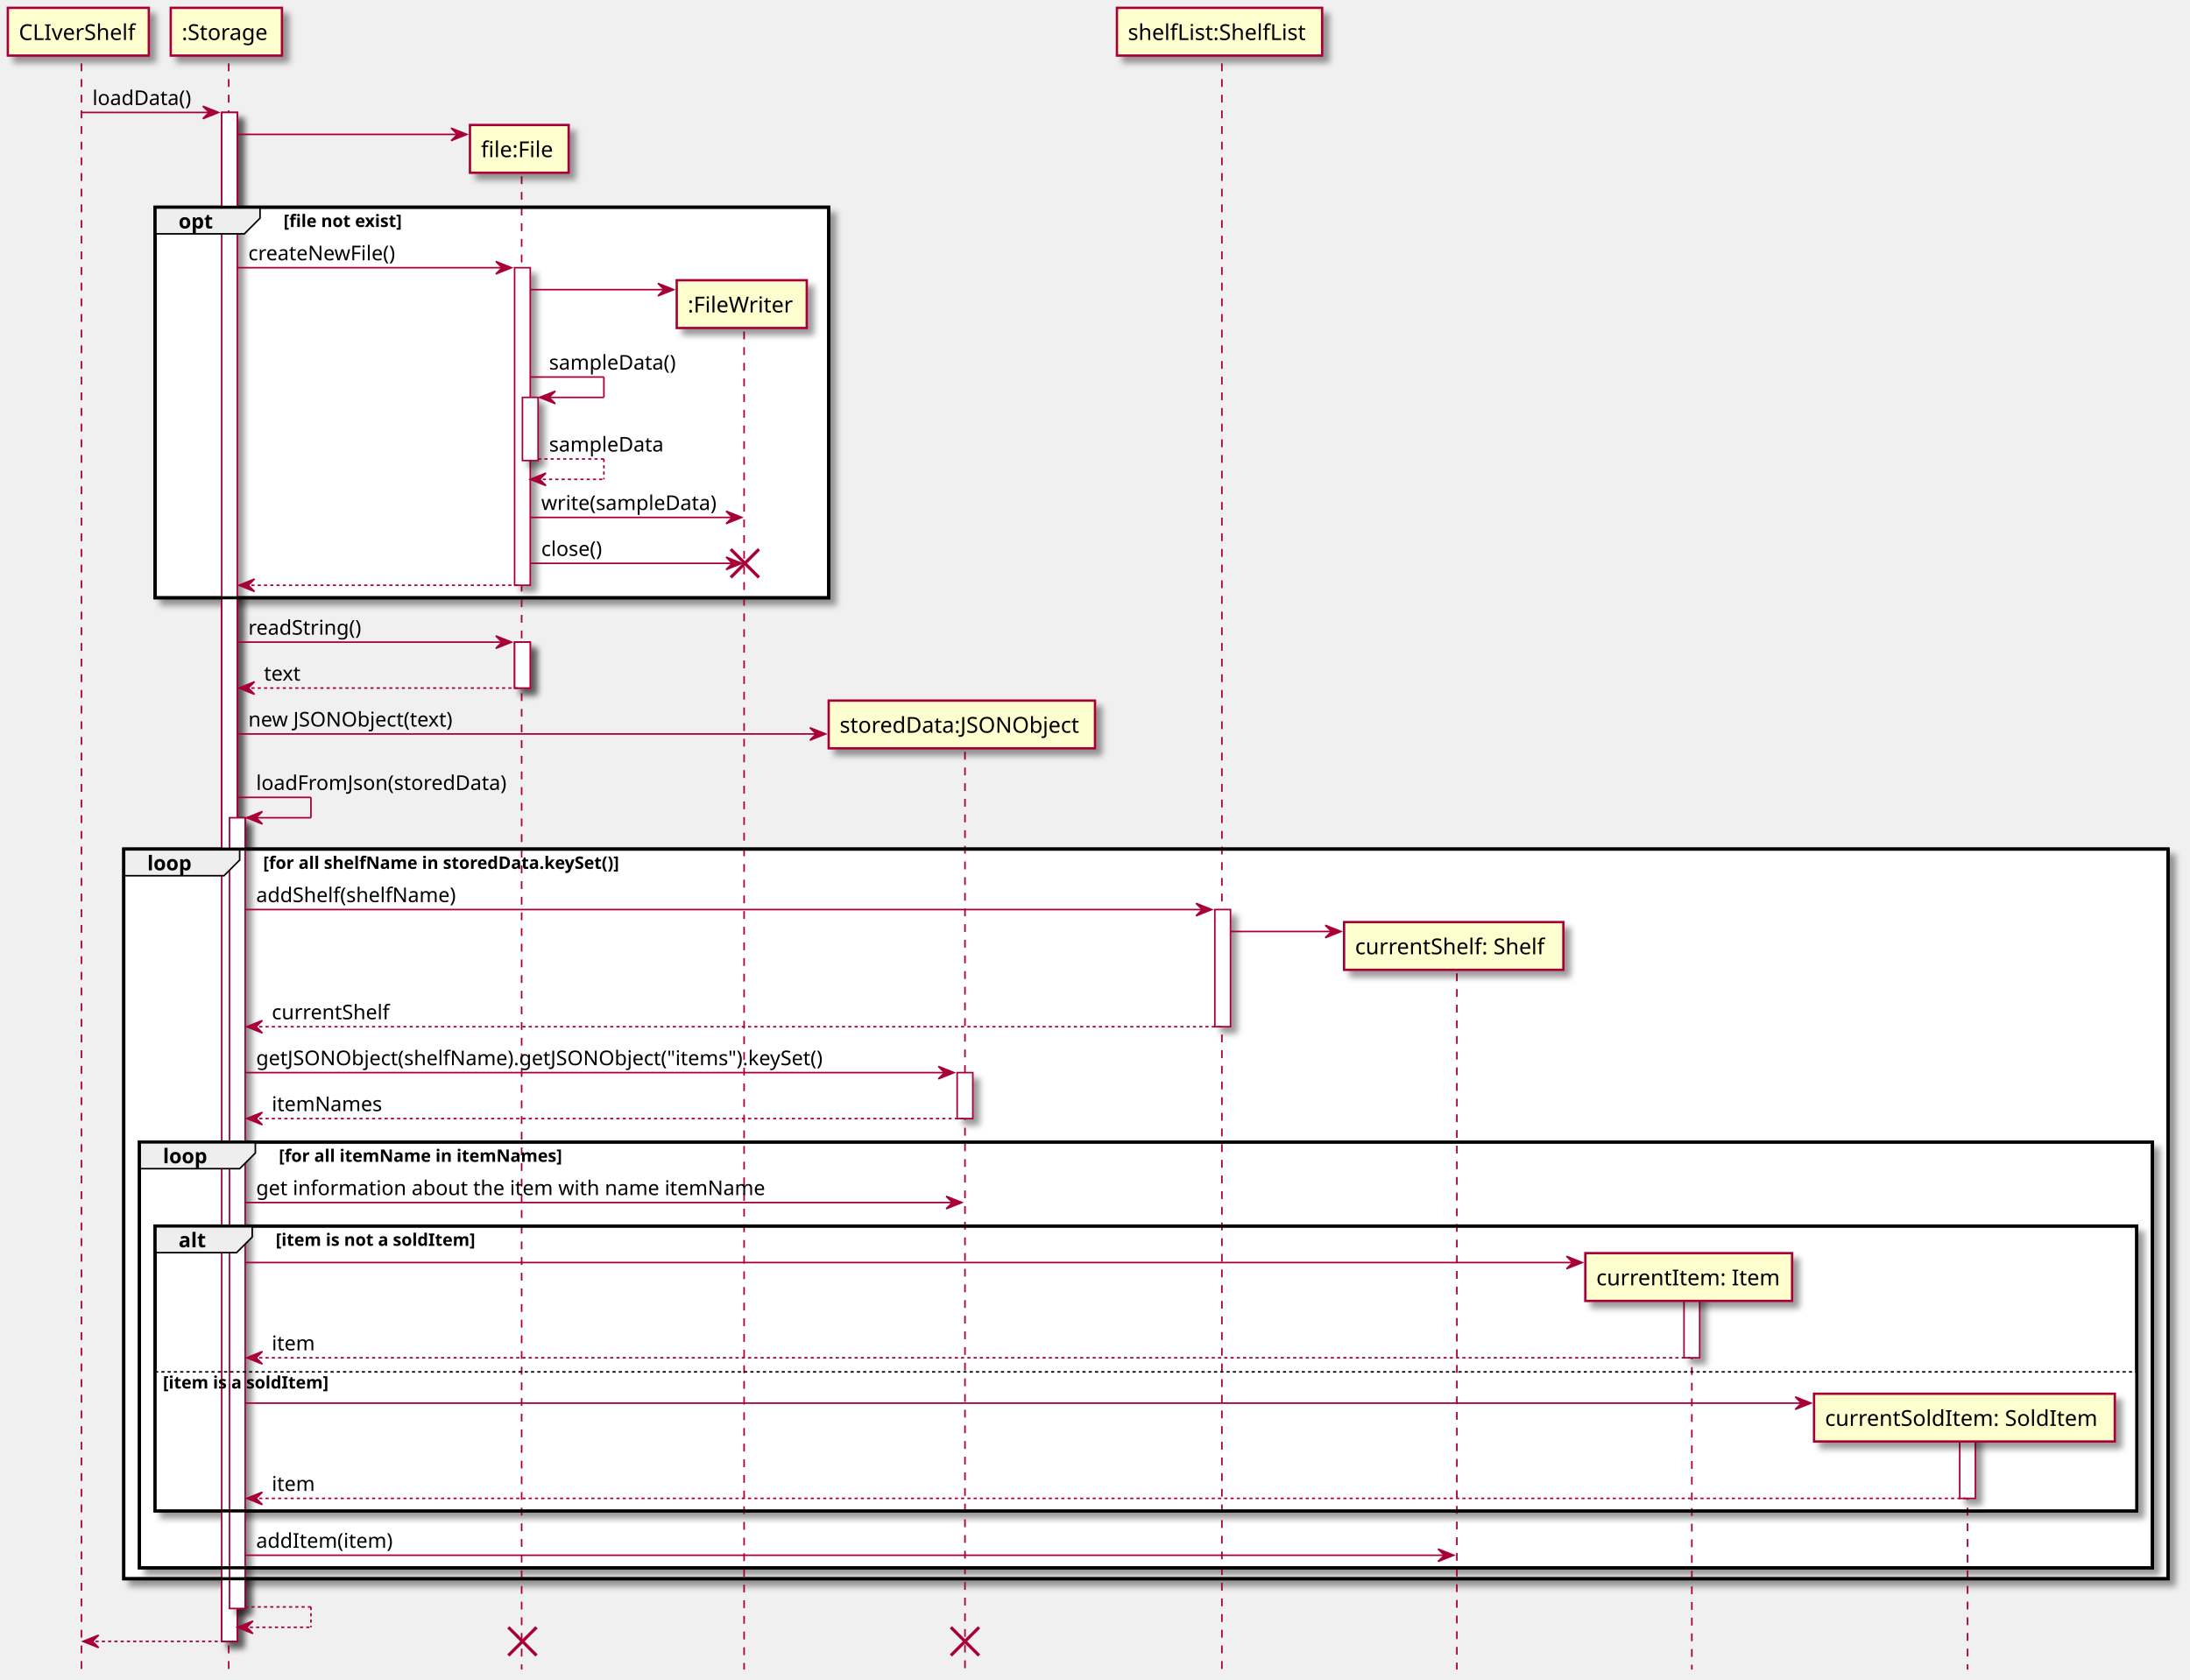
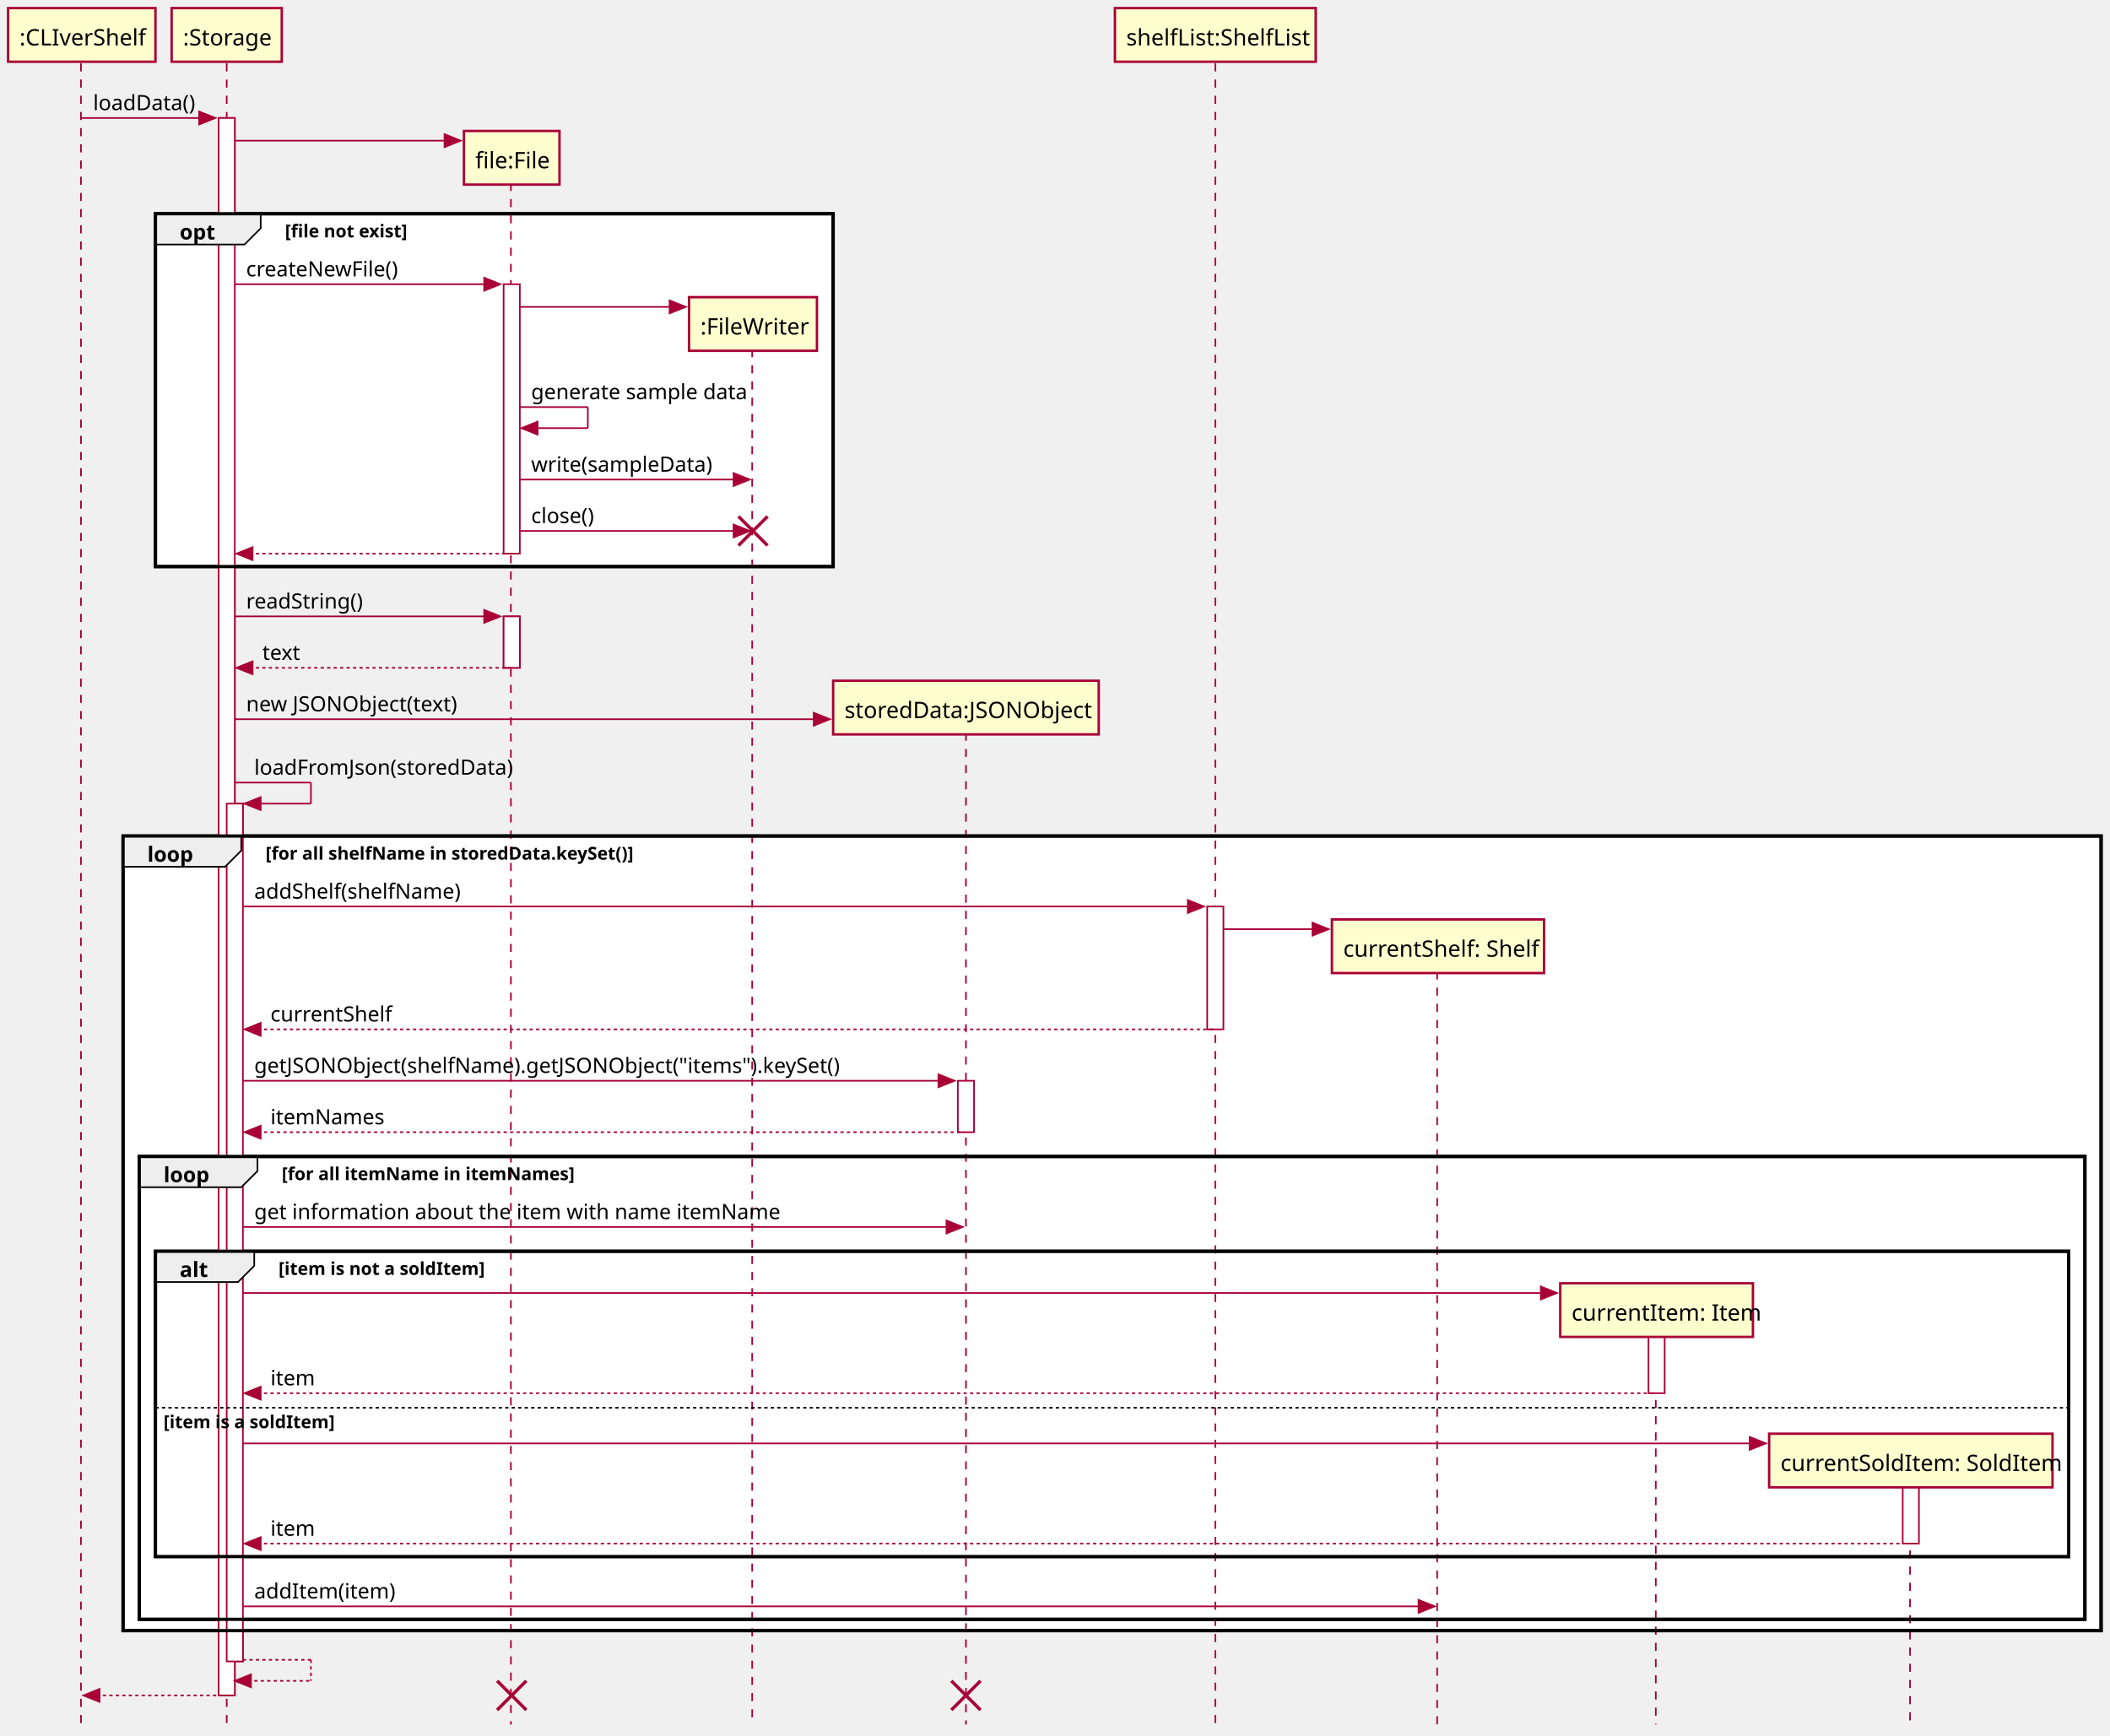
- <svg xmlns="http://www.w3.org/2000/svg" contentScriptType="application/ecmascript" contentStyleType="text/css" height="1072px" preserveAspectRatio="none" style="width:1398px;height:1072px;background:#FFFFFF;" version="1.1" viewBox="0 0 1398 1072" width="1398px" zoomAndPan="magnify">
-   <defs>
-     <filter height="300%" id="f1jr8w1jnv9cgw" width="300%" x="-1" y="-1">
-       <feGaussianBlur result="blurOut" stdDeviation="2.0" />
-       <feColorMatrix in="blurOut" result="blurOut2" type="matrix" values="0 0 0 0 0 0 0 0 0 0 0 0 0 0 0 0 0 0 .4 0" />
-       <feOffset dx="4.0" dy="4.0" in="blurOut2" result="blurOut3" />
-       <feBlend in="SourceGraphic" in2="blurOut3" mode="normal" />
-     </filter>
-   </defs>
+ <svg xmlns="http://www.w3.org/2000/svg" contentScriptType="application/ecmascript" contentStyleType="text/css" height="1072px" preserveAspectRatio="none" style="width:1303px;height:1072px;background:#FFFFFF;" version="1.1" viewBox="0 0 1303 1072" width="1303px" zoomAndPan="magnify">
+   <defs />
  <g>
-     <rect fill="#FFFFFF" filter="url(#f1jr8w1jnv9cgw)" height="976.096" style="stroke:#A80036;stroke-width:1.0;" width="10" x="141.5" y="71.799" />
-     <rect fill="#FFFFFF" filter="url(#f1jr8w1jnv9cgw)" height="504.836" style="stroke:#A80036;stroke-width:1.0;" width="10" x="146.5" y="522.059" />
-     <rect fill="#FFFFFF" filter="url(#f1jr8w1jnv9cgw)" height="202.731" style="stroke:#A80036;stroke-width:1.0;" width="10" x="328.5" y="170.908" />
-     <rect fill="#FFFFFF" filter="url(#f1jr8w1jnv9cgw)" height="40.31" style="stroke:#A80036;stroke-width:1.0;" width="10" x="333.5" y="253.707" />
-     <rect fill="#FFFFFF" filter="url(#f1jr8w1jnv9cgw)" height="29.311" style="stroke:#A80036;stroke-width:1.0;" width="10" x="328.5" y="409.949" />
-     <rect fill="#FFFFFF" filter="url(#f1jr8w1jnv9cgw)" height="29.311" style="stroke:#A80036;stroke-width:1.0;" width="10" x="611" y="684.789" />
-     <rect fill="#FFFFFF" filter="url(#f1jr8w1jnv9cgw)" height="74.799" style="stroke:#A80036;stroke-width:1.0;" width="10" x="775.5" y="580.68" />
-     <rect fill="#FFFFFF" filter="url(#f1jr8w1jnv9cgw)" height="50.799" style="stroke:#A80036;stroke-width:1.0;" width="10" x="1075" y="816.031" />
-     <rect fill="#FFFFFF" filter="url(#f1jr8w1jnv9cgw)" height="50.799" style="stroke:#A80036;stroke-width:1.0;" width="10" x="1251" y="905.785" />
-     <rect fill="#FFFFFF" filter="url(#f1jr8w1jnv9cgw)" height="249.352" style="stroke:#000000;stroke-width:2.0;" width="430" x="99" y="132.287" />
-     <rect fill="#FFFFFF" filter="url(#f1jr8w1jnv9cgw)" height="465.836" style="stroke:#000000;stroke-width:2.0;" width="1305" x="79" y="542.059" />
-     <rect fill="#FFFFFF" filter="url(#f1jr8w1jnv9cgw)" height="271.795" style="stroke:#000000;stroke-width:2.0;" width="1285" x="89" y="729.1" />
-     <rect fill="#FFFFFF" filter="url(#f1jr8w1jnv9cgw)" height="181.863" style="stroke:#000000;stroke-width:2.0;" width="1265" x="99" y="782.721" />
-     <rect fill="#FFFFFF" height="89.754" style="stroke:none;stroke-width:1.0;" width="1265" x="99" y="874.83" />
-     <line style="stroke:#A80036;stroke-width:1.0;stroke-dasharray:5.0,5.0;" x1="52" x2="52" y1="40.488" y2="1065.895" />
-     <line style="stroke:#A80036;stroke-width:1.0;stroke-dasharray:5.0,5.0;" x1="146" x2="146" y1="40.488" y2="1065.895" />
-     <line style="stroke:#A80036;stroke-width:1.0;stroke-dasharray:5.0,5.0;" x1="333" x2="333" y1="112.543" y2="1065.895" />
-     <line style="stroke:#A80036;stroke-width:1.0;stroke-dasharray:5.0,5.0;" x1="475" x2="475" y1="211.652" y2="1065.895" />
-     <line style="stroke:#A80036;stroke-width:1.0;stroke-dasharray:5.0,5.0;" x1="616" x2="616" y1="480.004" y2="1065.895" />
-     <line style="stroke:#A80036;stroke-width:1.0;stroke-dasharray:5.0,5.0;" x1="780" x2="780" y1="40.488" y2="1065.895" />
-     <line style="stroke:#A80036;stroke-width:1.0;stroke-dasharray:5.0,5.0;" x1="930" x2="930" y1="621.424" y2="1065.895" />
-     <line style="stroke:#A80036;stroke-width:1.0;stroke-dasharray:5.0,5.0;" x1="1080" x2="1080" y1="832.775" y2="1065.895" />
-     <line style="stroke:#A80036;stroke-width:1.0;stroke-dasharray:5.0,5.0;" x1="1256" x2="1256" y1="922.529" y2="1065.895" />
-     <rect fill="#FEFECE" filter="url(#f1jr8w1jnv9cgw)" height="30.488" style="stroke:#A80036;stroke-width:1.5;" width="90" x="5" y="5" />
-     <text fill="#000000" font-family="sans-serif" font-size="14" lengthAdjust="spacing" textLength="76" x="12" y="25.535">CLIverShelf</text>
-     <rect fill="#FEFECE" filter="url(#f1jr8w1jnv9cgw)" height="30.488" style="stroke:#A80036;stroke-width:1.5;" width="71" x="109" y="5" />
-     <text fill="#000000" font-family="sans-serif" font-size="14" lengthAdjust="spacing" textLength="57" x="116" y="25.535">:Storage</text>
-     <rect fill="#FEFECE" filter="url(#f1jr8w1jnv9cgw)" height="30.488" style="stroke:#A80036;stroke-width:1.5;" width="131" x="713" y="5" />
-     <text fill="#000000" font-family="sans-serif" font-size="14" lengthAdjust="spacing" textLength="117" x="720" y="25.535">shelfList:ShelfList</text>
-     <rect fill="#FFFFFF" filter="url(#f1jr8w1jnv9cgw)" height="976.096" style="stroke:#A80036;stroke-width:1.0;" width="10" x="141.5" y="71.799" />
-     <rect fill="#FFFFFF" filter="url(#f1jr8w1jnv9cgw)" height="504.836" style="stroke:#A80036;stroke-width:1.0;" width="10" x="146.5" y="522.059" />
-     <rect fill="#FFFFFF" filter="url(#f1jr8w1jnv9cgw)" height="202.731" style="stroke:#A80036;stroke-width:1.0;" width="10" x="328.5" y="170.908" />
-     <rect fill="#FFFFFF" filter="url(#f1jr8w1jnv9cgw)" height="40.31" style="stroke:#A80036;stroke-width:1.0;" width="10" x="333.5" y="253.707" />
-     <rect fill="#FFFFFF" filter="url(#f1jr8w1jnv9cgw)" height="29.311" style="stroke:#A80036;stroke-width:1.0;" width="10" x="328.5" y="409.949" />
-     <rect fill="#FFFFFF" filter="url(#f1jr8w1jnv9cgw)" height="29.311" style="stroke:#A80036;stroke-width:1.0;" width="10" x="611" y="684.789" />
-     <rect fill="#FFFFFF" filter="url(#f1jr8w1jnv9cgw)" height="74.799" style="stroke:#A80036;stroke-width:1.0;" width="10" x="775.5" y="580.68" />
-     <rect fill="#FFFFFF" filter="url(#f1jr8w1jnv9cgw)" height="50.799" style="stroke:#A80036;stroke-width:1.0;" width="10" x="1075" y="816.031" />
-     <rect fill="#FFFFFF" filter="url(#f1jr8w1jnv9cgw)" height="50.799" style="stroke:#A80036;stroke-width:1.0;" width="10" x="1251" y="905.785" />
-     <polygon fill="#A80036" points="129.5,67.799,139.5,71.799,129.5,75.799,133.5,71.799" style="stroke:#A80036;stroke-width:1.0;" />
-     <line style="stroke:#A80036;stroke-width:1.0;" x1="52" x2="135.5" y1="71.799" y2="71.799" />
-     <text fill="#000000" font-family="sans-serif" font-size="13" lengthAdjust="spacing" textLength="64" x="59" y="67.057">loadData()</text>
-     <polygon fill="#A80036" points="288,81.799,298,85.799,288,89.799,292,85.799" style="stroke:#A80036;stroke-width:1.0;" />
-     <line style="stroke:#A80036;stroke-width:1.0;" x1="151.5" x2="294" y1="85.799" y2="85.799" />
-     <rect fill="#FEFECE" filter="url(#f1jr8w1jnv9cgw)" height="30.488" style="stroke:#A80036;stroke-width:1.5;" width="63" x="300" y="79.799" />
-     <text fill="#000000" font-family="sans-serif" font-size="14" lengthAdjust="spacing" textLength="49" x="307" y="100.334">file:File</text>
-     <path d="M99,132.287 L166,132.287 L166,139.287 L156,149.287 L99,149.287 L99,132.287 " fill="#EEEEEE" style="stroke:#000000;stroke-width:1.0;" />
-     <rect fill="none" height="249.352" style="stroke:#000000;stroke-width:2.0;" width="430" x="99" y="132.287" />
-     <text fill="#000000" font-family="sans-serif" font-size="13" font-weight="bold" lengthAdjust="spacing" textLength="22" x="114" y="145.856">opt</text>
-     <text fill="#000000" font-family="sans-serif" font-size="11" font-weight="bold" lengthAdjust="spacing" textLength="79" x="181" y="144.922">[file not exist]</text>
-     <polygon fill="#A80036" points="316.5,166.908,326.5,170.908,316.5,174.908,320.5,170.908" style="stroke:#A80036;stroke-width:1.0;" />
-     <line style="stroke:#A80036;stroke-width:1.0;" x1="151.5" x2="322.5" y1="170.908" y2="170.908" />
-     <text fill="#000000" font-family="sans-serif" font-size="13" lengthAdjust="spacing" textLength="95" x="158.5" y="166.166">createNewFile()</text>
-     <polygon fill="#A80036" points="420,180.908,430,184.908,420,188.908,424,184.908" style="stroke:#A80036;stroke-width:1.0;" />
-     <line style="stroke:#A80036;stroke-width:1.0;" x1="338.5" x2="426" y1="184.908" y2="184.908" />
-     <rect fill="#FEFECE" filter="url(#f1jr8w1jnv9cgw)" height="30.488" style="stroke:#A80036;stroke-width:1.5;" width="83" x="432" y="178.908" />
-     <text fill="#000000" font-family="sans-serif" font-size="14" lengthAdjust="spacing" textLength="69" x="439" y="199.443">:FileWriter</text>
-     <line style="stroke:#A80036;stroke-width:1.0;" x1="338.5" x2="385.5" y1="240.707" y2="240.707" />
-     <line style="stroke:#A80036;stroke-width:1.0;" x1="385.5" x2="385.5" y1="240.707" y2="253.707" />
-     <line style="stroke:#A80036;stroke-width:1.0;" x1="344.5" x2="385.5" y1="253.707" y2="253.707" />
-     <polygon fill="#A80036" points="354.5,249.707,344.5,253.707,354.5,257.707,350.5,253.707" style="stroke:#A80036;stroke-width:1.0;" />
-     <text fill="#000000" font-family="sans-serif" font-size="13" lengthAdjust="spacing" textLength="82" x="350.5" y="235.965">sampleData()</text>
-     <line style="stroke:#A80036;stroke-width:1.0;stroke-dasharray:2.0,2.0;" x1="343.5" x2="385.5" y1="293.018" y2="293.018" />
-     <line style="stroke:#A80036;stroke-width:1.0;stroke-dasharray:2.0,2.0;" x1="385.5" x2="385.5" y1="293.018" y2="306.018" />
-     <line style="stroke:#A80036;stroke-width:1.0;stroke-dasharray:2.0,2.0;" x1="338.5" x2="385.5" y1="306.018" y2="306.018" />
-     <polygon fill="#A80036" points="348.5,302.018,338.5,306.018,348.5,310.018,344.5,306.018" style="stroke:#A80036;stroke-width:1.0;" />
-     <text fill="#000000" font-family="sans-serif" font-size="13" lengthAdjust="spacing" textLength="74" x="350.5" y="288.275">sampleData</text>
-     <polygon fill="#A80036" points="463.5,326.328,473.5,330.328,463.5,334.328,467.5,330.328" style="stroke:#A80036;stroke-width:1.0;" />
-     <line style="stroke:#A80036;stroke-width:1.0;" x1="338.5" x2="469.5" y1="330.328" y2="330.328" />
-     <text fill="#000000" font-family="sans-serif" font-size="13" lengthAdjust="spacing" textLength="113" x="345.5" y="325.586">write(sampleData)</text>
-     <polygon fill="#A80036" points="463.5,355.639,473.5,359.639,463.5,363.639,467.5,359.639" style="stroke:#A80036;stroke-width:1.0;" />
-     <line style="stroke:#A80036;stroke-width:1.0;" x1="338.5" x2="469.5" y1="359.639" y2="359.639" />
-     <text fill="#000000" font-family="sans-serif" font-size="13" lengthAdjust="spacing" textLength="41" x="345.5" y="354.897">close()</text>
-     <line style="stroke:#A80036;stroke-width:2.0;" x1="466.5" x2="484.5" y1="350.639" y2="368.639" />
-     <line style="stroke:#A80036;stroke-width:2.0;" x1="466.5" x2="484.5" y1="368.639" y2="350.639" />
-     <polygon fill="#A80036" points="162.5,369.639,152.5,373.639,162.5,377.639,158.5,373.639" style="stroke:#A80036;stroke-width:1.0;" />
-     <line style="stroke:#A80036;stroke-width:1.0;stroke-dasharray:2.0,2.0;" x1="156.5" x2="332.5" y1="373.639" y2="373.639" />
-     <polygon fill="#A80036" points="316.5,405.949,326.5,409.949,316.5,413.949,320.5,409.949" style="stroke:#A80036;stroke-width:1.0;" />
-     <line style="stroke:#A80036;stroke-width:1.0;" x1="151.5" x2="322.5" y1="409.949" y2="409.949" />
-     <text fill="#000000" font-family="sans-serif" font-size="13" lengthAdjust="spacing" textLength="72" x="158.5" y="405.207">readString()</text>
-     <polygon fill="#A80036" points="162.5,435.26,152.5,439.26,162.5,443.26,158.5,439.26" style="stroke:#A80036;stroke-width:1.0;" />
-     <line style="stroke:#A80036;stroke-width:1.0;stroke-dasharray:2.0,2.0;" x1="156.5" x2="332.5" y1="439.26" y2="439.26" />
-     <text fill="#000000" font-family="sans-serif" font-size="13" lengthAdjust="spacing" textLength="25" x="168.5" y="434.518">text</text>
-     <polygon fill="#A80036" points="517,464.57,527,468.57,517,472.57,521,468.57" style="stroke:#A80036;stroke-width:1.0;" />
-     <line style="stroke:#A80036;stroke-width:1.0;" x1="151.5" x2="523" y1="468.57" y2="468.57" />
-     <text fill="#000000" font-family="sans-serif" font-size="13" lengthAdjust="spacing" textLength="134" x="158.5" y="463.828">new JSONObject(text)</text>
-     <rect fill="#FEFECE" filter="url(#f1jr8w1jnv9cgw)" height="30.488" style="stroke:#A80036;stroke-width:1.5;" width="170" x="529" y="447.26" />
-     <text fill="#000000" font-family="sans-serif" font-size="14" lengthAdjust="spacing" textLength="156" x="536" y="467.795">storedData:JSONObject</text>
-     <line style="stroke:#A80036;stroke-width:1.0;" x1="151.5" x2="198.5" y1="509.059" y2="509.059" />
-     <line style="stroke:#A80036;stroke-width:1.0;" x1="198.5" x2="198.5" y1="509.059" y2="522.059" />
-     <line style="stroke:#A80036;stroke-width:1.0;" x1="157.5" x2="198.5" y1="522.059" y2="522.059" />
-     <polygon fill="#A80036" points="167.5,518.059,157.5,522.059,167.5,526.059,163.5,522.059" style="stroke:#A80036;stroke-width:1.0;" />
-     <text fill="#000000" font-family="sans-serif" font-size="13" lengthAdjust="spacing" textLength="163" x="163.5" y="504.316">loadFromJson(storedData)</text>
-     <path d="M79,542.059 L153,542.059 L153,549.059 L143,559.059 L79,559.059 L79,542.059 " fill="#EEEEEE" style="stroke:#000000;stroke-width:1.0;" />
-     <rect fill="none" height="465.836" style="stroke:#000000;stroke-width:2.0;" width="1305" x="79" y="542.059" />
-     <text fill="#000000" font-family="sans-serif" font-size="13" font-weight="bold" lengthAdjust="spacing" textLength="29" x="94" y="555.627">loop</text>
-     <text fill="#000000" font-family="sans-serif" font-size="11" font-weight="bold" lengthAdjust="spacing" textLength="231" x="168" y="554.693">[for all shelfName in storedData.keySet()]</text>
-     <polygon fill="#A80036" points="763.5,576.68,773.5,580.68,763.5,584.68,767.5,580.68" style="stroke:#A80036;stroke-width:1.0;" />
-     <line style="stroke:#A80036;stroke-width:1.0;" x1="156.5" x2="769.5" y1="580.68" y2="580.68" />
-     <text fill="#000000" font-family="sans-serif" font-size="13" lengthAdjust="spacing" textLength="129" x="163.5" y="575.938">addShelf(shelfName)</text>
-     <polygon fill="#A80036" points="846,590.68,856,594.68,846,598.68,850,594.68" style="stroke:#A80036;stroke-width:1.0;" />
-     <line style="stroke:#A80036;stroke-width:1.0;" x1="785.5" x2="852" y1="594.68" y2="594.68" />
-     <rect fill="#FEFECE" filter="url(#f1jr8w1jnv9cgw)" height="30.488" style="stroke:#A80036;stroke-width:1.5;" width="140" x="858" y="588.68" />
-     <text fill="#000000" font-family="sans-serif" font-size="14" lengthAdjust="spacing" textLength="126" x="865" y="609.215">currentShelf: Shelf</text>
-     <polygon fill="#A80036" points="167.5,651.479,157.5,655.479,167.5,659.479,163.5,655.479" style="stroke:#A80036;stroke-width:1.0;" />
-     <line style="stroke:#A80036;stroke-width:1.0;stroke-dasharray:2.0,2.0;" x1="161.5" x2="779.5" y1="655.479" y2="655.479" />
-     <text fill="#000000" font-family="sans-serif" font-size="13" lengthAdjust="spacing" textLength="76" x="173.5" y="650.736">currentShelf</text>
-     <polygon fill="#A80036" points="599,680.789,609,684.789,599,688.789,603,684.789" style="stroke:#A80036;stroke-width:1.0;" />
-     <line style="stroke:#A80036;stroke-width:1.0;" x1="156.5" x2="605" y1="684.789" y2="684.789" />
-     <text fill="#000000" font-family="sans-serif" font-size="13" lengthAdjust="spacing" textLength="369" x="163.5" y="680.047">getJSONObject(shelfName).getJSONObject("items").keySet()</text>
-     <polygon fill="#A80036" points="167.5,710.1,157.5,714.1,167.5,718.1,163.5,714.1" style="stroke:#A80036;stroke-width:1.0;" />
-     <line style="stroke:#A80036;stroke-width:1.0;stroke-dasharray:2.0,2.0;" x1="161.5" x2="615" y1="714.1" y2="714.1" />
-     <text fill="#000000" font-family="sans-serif" font-size="13" lengthAdjust="spacing" textLength="71" x="173.5" y="709.357">itemNames</text>
-     <path d="M89,729.1 L163,729.1 L163,736.1 L153,746.1 L89,746.1 L89,729.1 " fill="#EEEEEE" style="stroke:#000000;stroke-width:1.0;" />
-     <rect fill="none" height="271.795" style="stroke:#000000;stroke-width:2.0;" width="1285" x="89" y="729.1" />
-     <text fill="#000000" font-family="sans-serif" font-size="13" font-weight="bold" lengthAdjust="spacing" textLength="29" x="104" y="742.668">loop</text>
-     <text fill="#000000" font-family="sans-serif" font-size="11" font-weight="bold" lengthAdjust="spacing" textLength="184" x="178" y="741.734">[for all itemName in itemNames]</text>
-     <polygon fill="#A80036" points="604,763.721,614,767.721,604,771.721,608,767.721" style="stroke:#A80036;stroke-width:1.0;" />
-     <line style="stroke:#A80036;stroke-width:1.0;" x1="156.5" x2="610" y1="767.721" y2="767.721" />
-     <text fill="#000000" font-family="sans-serif" font-size="13" lengthAdjust="spacing" textLength="331" x="163.5" y="762.979">get information about the item with name itemName</text>
-     <path d="M99,782.721 L161,782.721 L161,789.721 L151,799.721 L99,799.721 L99,782.721 " fill="#EEEEEE" style="stroke:#000000;stroke-width:1.0;" />
-     <rect fill="none" height="181.863" style="stroke:#000000;stroke-width:2.0;" width="1265" x="99" y="782.721" />
-     <text fill="#000000" font-family="sans-serif" font-size="13" font-weight="bold" lengthAdjust="spacing" textLength="17" x="114" y="796.289">alt</text>
-     <text fill="#000000" font-family="sans-serif" font-size="11" font-weight="bold" lengthAdjust="spacing" textLength="132" x="176" y="795.356">[item is not a soldItem]</text>
-     <polygon fill="#A80036" points="1000,802.031,1010,806.031,1000,810.031,1004,806.031" style="stroke:#A80036;stroke-width:1.0;" />
-     <line style="stroke:#A80036;stroke-width:1.0;" x1="156.5" x2="1006" y1="806.031" y2="806.031" />
-     <rect fill="#FEFECE" filter="url(#f1jr8w1jnv9cgw)" height="30.488" style="stroke:#A80036;stroke-width:1.5;" width="132" x="1012" y="800.031" />
-     <text fill="#000000" font-family="sans-serif" font-size="14" lengthAdjust="spacing" textLength="118" x="1019" y="820.566">currentItem: Item</text>
-     <polygon fill="#A80036" points="167.5,862.83,157.5,866.83,167.5,870.83,163.5,866.83" style="stroke:#A80036;stroke-width:1.0;" />
-     <line style="stroke:#A80036;stroke-width:1.0;stroke-dasharray:2.0,2.0;" x1="161.5" x2="1079" y1="866.83" y2="866.83" />
-     <text fill="#000000" font-family="sans-serif" font-size="13" lengthAdjust="spacing" textLength="28" x="173.5" y="862.088">item</text>
-     <line style="stroke:#000000;stroke-width:1.0;stroke-dasharray:2.0,2.0;" x1="99" x2="1364" y1="875.83" y2="875.83" />
-     <text fill="#000000" font-family="sans-serif" font-size="11" font-weight="bold" lengthAdjust="spacing" textLength="110" x="104" y="886.465">[item is a soldItem]</text>
-     <polygon fill="#A80036" points="1146,891.785,1156,895.785,1146,899.785,1150,895.785" style="stroke:#A80036;stroke-width:1.0;" />
-     <line style="stroke:#A80036;stroke-width:1.0;" x1="156.5" x2="1152" y1="895.785" y2="895.785" />
-     <rect fill="#FEFECE" filter="url(#f1jr8w1jnv9cgw)" height="30.488" style="stroke:#A80036;stroke-width:1.5;" width="192" x="1158" y="889.785" />
-     <text fill="#000000" font-family="sans-serif" font-size="14" lengthAdjust="spacing" textLength="178" x="1165" y="910.32">currentSoldItem: SoldItem</text>
-     <polygon fill="#A80036" points="167.5,952.584,157.5,956.584,167.5,960.584,163.5,956.584" style="stroke:#A80036;stroke-width:1.0;" />
-     <line style="stroke:#A80036;stroke-width:1.0;stroke-dasharray:2.0,2.0;" x1="161.5" x2="1255" y1="956.584" y2="956.584" />
-     <text fill="#000000" font-family="sans-serif" font-size="13" lengthAdjust="spacing" textLength="28" x="173.5" y="951.842">item</text>
-     <polygon fill="#A80036" points="918,988.894,928,992.894,918,996.894,922,992.894" style="stroke:#A80036;stroke-width:1.0;" />
-     <line style="stroke:#A80036;stroke-width:1.0;" x1="156.5" x2="924" y1="992.894" y2="992.894" />
-     <text fill="#000000" font-family="sans-serif" font-size="13" lengthAdjust="spacing" textLength="87" x="163.5" y="988.152">addItem(item)</text>
-     <line style="stroke:#A80036;stroke-width:1.0;stroke-dasharray:2.0,2.0;" x1="156.5" x2="198.5" y1="1025.895" y2="1025.895" />
-     <line style="stroke:#A80036;stroke-width:1.0;stroke-dasharray:2.0,2.0;" x1="198.5" x2="198.5" y1="1025.895" y2="1038.895" />
-     <line style="stroke:#A80036;stroke-width:1.0;stroke-dasharray:2.0,2.0;" x1="151.5" x2="198.5" y1="1038.895" y2="1038.895" />
-     <polygon fill="#A80036" points="161.5,1034.895,151.5,1038.895,161.5,1042.895,157.5,1038.895" style="stroke:#A80036;stroke-width:1.0;" />
-     <polygon fill="#A80036" points="63,1043.895,53,1047.895,63,1051.895,59,1047.895" style="stroke:#A80036;stroke-width:1.0;" />
-     <line style="stroke:#A80036;stroke-width:1.0;stroke-dasharray:2.0,2.0;" x1="57" x2="145.5" y1="1047.895" y2="1047.895" />
-     <line style="stroke:#A80036;stroke-width:2.0;" x1="324.5" x2="342.5" y1="1038.895" y2="1056.895" />
-     <line style="stroke:#A80036;stroke-width:2.0;" x1="324.5" x2="342.5" y1="1056.895" y2="1038.895" />
-     <line style="stroke:#A80036;stroke-width:2.0;" x1="607" x2="625" y1="1038.895" y2="1056.895" />
-     <line style="stroke:#A80036;stroke-width:2.0;" x1="607" x2="625" y1="1056.895" y2="1038.895" />
+     <rect fill="#FFFFFF" height="974.169" style="stroke:#A80036;stroke-width:1.0;" width="10" x="135" y="72.874" />
+     <rect fill="#FFFFFF" height="529.75" style="stroke:#A80036;stroke-width:1.0;" width="10" x="140" y="496.293" />
+     <rect fill="#FFFFFF" height="166.383" style="stroke:#A80036;stroke-width:1.0;" width="10" x="311" y="175.526" />
+     <rect fill="#FFFFFF" height="31.754" style="stroke:#A80036;stroke-width:1.0;" width="10" x="311" y="380.664" />
+     <rect fill="#FFFFFF" height="31.754" style="stroke:#A80036;stroke-width:1.0;" width="10" x="591.5" y="667.454" />
+     <rect fill="#FFFFFF" height="75.874" style="stroke:#A80036;stroke-width:1.0;" width="10" x="745.5" y="559.825" />
+     <rect fill="#FFFFFF" height="51.874" style="stroke:#A80036;stroke-width:1.0;" width="10" x="1018" y="808.517" />
+     <rect fill="#FFFFFF" height="51.874" style="stroke:#A80036;stroke-width:1.0;" width="10" x="1175" y="901.415" />
+     <rect fill="#FFFFFF" height="217.915" style="stroke:#000000;stroke-width:2.0;" width="418.5" x="96" y="131.995" />
+     <rect fill="#FFFFFF" height="490.75" style="stroke:#000000;stroke-width:2.0;" width="1221.5" x="76" y="516.293" />
+     <rect fill="#FFFFFF" height="285.835" style="stroke:#000000;stroke-width:2.0;" width="1201.5" x="86" y="714.208" />
+     <rect fill="#FFFFFF" height="188.549" style="stroke:#000000;stroke-width:2.0;" width="1181.5" x="96" y="772.74" />
+     <rect fill="#FFFFFF" height="92.897" style="stroke:none;stroke-width:1.0;" width="1181.5" x="96" y="868.392" />
+     <line style="stroke:#A80036;stroke-width:1.0;stroke-dasharray:5.0,5.0;" x1="50" x2="50" y1="39.12" y2="1065.043" />
+     <line style="stroke:#A80036;stroke-width:1.0;stroke-dasharray:5.0,5.0;" x1="140" x2="140" y1="39.12" y2="1065.043" />
+     <line style="stroke:#A80036;stroke-width:1.0;stroke-dasharray:5.0,5.0;" x1="315.5" x2="315.5" y1="112.935" y2="1065.043" />
+     <line style="stroke:#A80036;stroke-width:1.0;stroke-dasharray:5.0,5.0;" x1="464.5" x2="464.5" y1="215.586" y2="1065.043" />
+     <line style="stroke:#A80036;stroke-width:1.0;stroke-dasharray:5.0,5.0;" x1="596.5" x2="596.5" y1="452.478" y2="1065.043" />
+     <line style="stroke:#A80036;stroke-width:1.0;stroke-dasharray:5.0,5.0;" x1="750.5" x2="750.5" y1="39.12" y2="1065.043" />
+     <line style="stroke:#A80036;stroke-width:1.0;stroke-dasharray:5.0,5.0;" x1="887.5" x2="887.5" y1="599.885" y2="1065.043" />
+     <line style="stroke:#A80036;stroke-width:1.0;stroke-dasharray:5.0,5.0;" x1="1022.5" x2="1022.5" y1="824.577" y2="1065.043" />
+     <line style="stroke:#A80036;stroke-width:1.0;stroke-dasharray:5.0,5.0;" x1="1179.5" x2="1179.5" y1="917.475" y2="1065.043" />
+     <rect fill="#FEFECE" height="33.12" style="stroke:#A80036;stroke-width:1.5;" width="91" x="5" y="5" />
+     <text fill="#000000" font-family="sans-serif" font-size="14" lengthAdjust="spacing" textLength="77" x="12" y="28.044">:CLIverShelf</text>
+     <rect fill="#FEFECE" height="33.12" style="stroke:#A80036;stroke-width:1.5;" width="68" x="106" y="5" />
+     <text fill="#000000" font-family="sans-serif" font-size="14" lengthAdjust="spacing" textLength="54" x="113" y="28.044">:Storage</text>
+     <rect fill="#FEFECE" height="33.12" style="stroke:#A80036;stroke-width:1.5;" width="124" x="688.5" y="5" />
+     <text fill="#000000" font-family="sans-serif" font-size="14" lengthAdjust="spacing" textLength="110" x="695.5" y="28.044">shelfList:ShelfList</text>
+     <rect fill="#FFFFFF" height="974.169" style="stroke:#A80036;stroke-width:1.0;" width="10" x="135" y="72.874" />
+     <rect fill="#FFFFFF" height="529.75" style="stroke:#A80036;stroke-width:1.0;" width="10" x="140" y="496.293" />
+     <rect fill="#FFFFFF" height="166.383" style="stroke:#A80036;stroke-width:1.0;" width="10" x="311" y="175.526" />
+     <rect fill="#FFFFFF" height="31.754" style="stroke:#A80036;stroke-width:1.0;" width="10" x="311" y="380.664" />
+     <rect fill="#FFFFFF" height="31.754" style="stroke:#A80036;stroke-width:1.0;" width="10" x="591.5" y="667.454" />
+     <rect fill="#FFFFFF" height="75.874" style="stroke:#A80036;stroke-width:1.0;" width="10" x="745.5" y="559.825" />
+     <rect fill="#FFFFFF" height="51.874" style="stroke:#A80036;stroke-width:1.0;" width="10" x="1018" y="808.517" />
+     <rect fill="#FFFFFF" height="51.874" style="stroke:#A80036;stroke-width:1.0;" width="10" x="1175" y="901.415" />
+     <polygon fill="#A80036" points="123,68.874,133,72.874,123,76.874" style="stroke:#A80036;stroke-width:1.0;" />
+     <line style="stroke:#A80036;stroke-width:1.0;" x1="50.5" x2="129" y1="72.874" y2="72.874" />
+     <text fill="#000000" font-family="sans-serif" font-size="13" lengthAdjust="spacing" textLength="59" x="57.5" y="68.018">loadData()</text>
+     <polygon fill="#A80036" points="274.5,82.874,284.5,86.874,274.5,90.874" style="stroke:#A80036;stroke-width:1.0;" />
+     <line style="stroke:#A80036;stroke-width:1.0;" x1="145" x2="280.5" y1="86.874" y2="86.874" />
+     <rect fill="#FEFECE" height="33.12" style="stroke:#A80036;stroke-width:1.5;" width="59" x="286.5" y="80.874" />
+     <text fill="#000000" font-family="sans-serif" font-size="14" lengthAdjust="spacing" textLength="45" x="293.5" y="103.918">file:File</text>
+     <path d="M96,131.995 L161,131.995 L161,140.995 L151,150.995 L96,150.995 L96,131.995 " fill="#EEEEEE" style="stroke:#000000;stroke-width:1.0;" />
+     <rect fill="none" height="217.915" style="stroke:#000000;stroke-width:2.0;" width="418.5" x="96" y="131.995" />
+     <text fill="#000000" font-family="sans-serif" font-size="13" font-weight="bold" lengthAdjust="spacing" textLength="20" x="111" y="147.893">opt</text>
+     <text fill="#000000" font-family="sans-serif" font-size="11" font-weight="bold" lengthAdjust="spacing" textLength="76" x="176" y="146.601">[file not exist]</text>
+     <polygon fill="#A80036" points="299,171.526,309,175.526,299,179.526" style="stroke:#A80036;stroke-width:1.0;" />
+     <line style="stroke:#A80036;stroke-width:1.0;" x1="145" x2="305" y1="175.526" y2="175.526" />
+     <text fill="#000000" font-family="sans-serif" font-size="13" lengthAdjust="spacing" textLength="90" x="152" y="170.67">createNewFile()</text>
+     <polygon fill="#A80036" points="413.5,185.526,423.5,189.526,413.5,193.526" style="stroke:#A80036;stroke-width:1.0;" />
+     <line style="stroke:#A80036;stroke-width:1.0;" x1="321" x2="419.5" y1="189.526" y2="189.526" />
+     <rect fill="#FEFECE" height="33.12" style="stroke:#A80036;stroke-width:1.5;" width="79" x="425.5" y="183.526" />
+     <text fill="#000000" font-family="sans-serif" font-size="14" lengthAdjust="spacing" textLength="65" x="432.5" y="206.57">:FileWriter</text>
+     <line style="stroke:#A80036;stroke-width:1.0;" x1="321" x2="363" y1="251.401" y2="251.401" />
+     <line style="stroke:#A80036;stroke-width:1.0;" x1="363" x2="363" y1="251.401" y2="264.401" />
+     <line style="stroke:#A80036;stroke-width:1.0;" x1="322" x2="363" y1="264.401" y2="264.401" />
+     <polygon fill="#A80036" points="332,260.401,322,264.401,332,268.401" style="stroke:#A80036;stroke-width:1.0;" />
+     <text fill="#000000" font-family="sans-serif" font-size="13" lengthAdjust="spacing" textLength="125" x="328" y="246.544">generate sample data</text>
+     <polygon fill="#A80036" points="453,292.155,463,296.155,453,300.155" style="stroke:#A80036;stroke-width:1.0;" />
+     <line style="stroke:#A80036;stroke-width:1.0;" x1="321" x2="459" y1="296.155" y2="296.155" />
+     <text fill="#000000" font-family="sans-serif" font-size="13" lengthAdjust="spacing" textLength="104" x="328" y="291.299">write(sampleData)</text>
+     <polygon fill="#A80036" points="453,323.91,463,327.91,453,331.91" style="stroke:#A80036;stroke-width:1.0;" />
+     <line style="stroke:#A80036;stroke-width:1.0;" x1="321" x2="459" y1="327.91" y2="327.91" />
+     <text fill="#000000" font-family="sans-serif" font-size="13" lengthAdjust="spacing" textLength="39" x="328" y="323.053">close()</text>
+     <line style="stroke:#A80036;stroke-width:2.0;" x1="456" x2="474" y1="318.91" y2="336.91" />
+     <line style="stroke:#A80036;stroke-width:2.0;" x1="456" x2="474" y1="336.91" y2="318.91" />
+     <polygon fill="#A80036" points="156,337.91,146,341.91,156,345.91" style="stroke:#A80036;stroke-width:1.0;" />
+     <line style="stroke:#A80036;stroke-width:1.0;stroke-dasharray:2.0,2.0;" x1="150" x2="315" y1="341.91" y2="341.91" />
+     <polygon fill="#A80036" points="299,376.664,309,380.664,299,384.664" style="stroke:#A80036;stroke-width:1.0;" />
+     <line style="stroke:#A80036;stroke-width:1.0;" x1="145" x2="305" y1="380.664" y2="380.664" />
+     <text fill="#000000" font-family="sans-serif" font-size="13" lengthAdjust="spacing" textLength="67" x="152" y="375.808">readString()</text>
+     <polygon fill="#A80036" points="156,408.418,146,412.418,156,416.418" style="stroke:#A80036;stroke-width:1.0;" />
+     <line style="stroke:#A80036;stroke-width:1.0;stroke-dasharray:2.0,2.0;" x1="150" x2="315" y1="412.418" y2="412.418" />
+     <text fill="#000000" font-family="sans-serif" font-size="13" lengthAdjust="spacing" textLength="22" x="162" y="407.562">text</text>
+     <polygon fill="#A80036" points="502.5,440.173,512.5,444.173,502.5,448.173" style="stroke:#A80036;stroke-width:1.0;" />
+     <line style="stroke:#A80036;stroke-width:1.0;" x1="145" x2="508.5" y1="444.173" y2="444.173" />
+     <text fill="#000000" font-family="sans-serif" font-size="13" lengthAdjust="spacing" textLength="129" x="152" y="439.316">new JSONObject(text)</text>
+     <rect fill="#FEFECE" height="33.12" style="stroke:#A80036;stroke-width:1.5;" width="164" x="514.5" y="420.418" />
+     <text fill="#000000" font-family="sans-serif" font-size="14" lengthAdjust="spacing" textLength="150" x="521.5" y="443.462">storedData:JSONObject</text>
+     <line style="stroke:#A80036;stroke-width:1.0;" x1="145" x2="192" y1="483.293" y2="483.293" />
+     <line style="stroke:#A80036;stroke-width:1.0;" x1="192" x2="192" y1="483.293" y2="496.293" />
+     <line style="stroke:#A80036;stroke-width:1.0;" x1="151" x2="192" y1="496.293" y2="496.293" />
+     <polygon fill="#A80036" points="161,492.293,151,496.293,161,500.293" style="stroke:#A80036;stroke-width:1.0;" />
+     <text fill="#000000" font-family="sans-serif" font-size="13" lengthAdjust="spacing" textLength="152" x="157" y="478.437">loadFromJson(storedData)</text>
+     <path d="M76,516.293 L149,516.293 L149,525.293 L139,535.293 L76,535.293 L76,516.293 " fill="#EEEEEE" style="stroke:#000000;stroke-width:1.0;" />
+     <rect fill="none" height="490.75" style="stroke:#000000;stroke-width:2.0;" width="1221.5" x="76" y="516.293" />
+     <text fill="#000000" font-family="sans-serif" font-size="13" font-weight="bold" lengthAdjust="spacing" textLength="28" x="91" y="532.191">loop</text>
+     <text fill="#000000" font-family="sans-serif" font-size="11" font-weight="bold" lengthAdjust="spacing" textLength="226" x="164" y="530.899">[for all shelfName in storedData.keySet()]</text>
+     <polygon fill="#A80036" points="733.5,555.825,743.5,559.825,733.5,563.825" style="stroke:#A80036;stroke-width:1.0;" />
+     <line style="stroke:#A80036;stroke-width:1.0;" x1="150" x2="739.5" y1="559.825" y2="559.825" />
+     <text fill="#000000" font-family="sans-serif" font-size="13" lengthAdjust="spacing" textLength="119" x="157" y="554.968">addShelf(shelfName)</text>
+     <polygon fill="#A80036" points="810.5,569.825,820.5,573.825,810.5,577.825" style="stroke:#A80036;stroke-width:1.0;" />
+     <line style="stroke:#A80036;stroke-width:1.0;" x1="755.5" x2="816.5" y1="573.825" y2="573.825" />
+     <rect fill="#FEFECE" height="33.12" style="stroke:#A80036;stroke-width:1.5;" width="131" x="822.5" y="567.825" />
+     <text fill="#000000" font-family="sans-serif" font-size="14" lengthAdjust="spacing" textLength="117" x="829.5" y="590.869">currentShelf: Shelf</text>
+     <polygon fill="#A80036" points="161,631.699,151,635.699,161,639.699" style="stroke:#A80036;stroke-width:1.0;" />
+     <line style="stroke:#A80036;stroke-width:1.0;stroke-dasharray:2.0,2.0;" x1="155" x2="749.5" y1="635.699" y2="635.699" />
+     <text fill="#000000" font-family="sans-serif" font-size="13" lengthAdjust="spacing" textLength="69" x="167" y="630.843">currentShelf</text>
+     <polygon fill="#A80036" points="579.5,663.454,589.5,667.454,579.5,671.454" style="stroke:#A80036;stroke-width:1.0;" />
+     <line style="stroke:#A80036;stroke-width:1.0;" x1="150" x2="585.5" y1="667.454" y2="667.454" />
+     <text fill="#000000" font-family="sans-serif" font-size="13" lengthAdjust="spacing" textLength="356" x="157" y="662.597">getJSONObject(shelfName).getJSONObject("items").keySet()</text>
+     <polygon fill="#A80036" points="161,695.208,151,699.208,161,703.208" style="stroke:#A80036;stroke-width:1.0;" />
+     <line style="stroke:#A80036;stroke-width:1.0;stroke-dasharray:2.0,2.0;" x1="155" x2="595.5" y1="699.208" y2="699.208" />
+     <text fill="#000000" font-family="sans-serif" font-size="13" lengthAdjust="spacing" textLength="66" x="167" y="694.352">itemNames</text>
+     <path d="M86,714.208 L159,714.208 L159,723.208 L149,733.208 L86,733.208 L86,714.208 " fill="#EEEEEE" style="stroke:#000000;stroke-width:1.0;" />
+     <rect fill="none" height="285.835" style="stroke:#000000;stroke-width:2.0;" width="1201.5" x="86" y="714.208" />
+     <text fill="#000000" font-family="sans-serif" font-size="13" font-weight="bold" lengthAdjust="spacing" textLength="28" x="101" y="730.106">loop</text>
+     <text fill="#000000" font-family="sans-serif" font-size="11" font-weight="bold" lengthAdjust="spacing" textLength="177" x="174" y="728.814">[for all itemName in itemNames]</text>
+     <polygon fill="#A80036" points="584.5,753.74,594.5,757.74,584.5,761.74" style="stroke:#A80036;stroke-width:1.0;" />
+     <line style="stroke:#A80036;stroke-width:1.0;" x1="150" x2="590.5" y1="757.74" y2="757.74" />
+     <text fill="#000000" font-family="sans-serif" font-size="13" lengthAdjust="spacing" textLength="298" x="157" y="752.883">get information about the item with name itemName</text>
+     <path d="M96,772.74 L157,772.74 L157,781.74 L147,791.74 L96,791.74 L96,772.74 " fill="#EEEEEE" style="stroke:#000000;stroke-width:1.0;" />
+     <rect fill="none" height="188.549" style="stroke:#000000;stroke-width:2.0;" width="1181.5" x="96" y="772.74" />
+     <text fill="#000000" font-family="sans-serif" font-size="13" font-weight="bold" lengthAdjust="spacing" textLength="16" x="111" y="788.638">alt</text>
+     <text fill="#000000" font-family="sans-serif" font-size="11" font-weight="bold" lengthAdjust="spacing" textLength="128" x="172" y="787.346">[item is not a soldItem]</text>
+     <polygon fill="#A80036" points="951.5,794.517,961.5,798.517,951.5,802.517" style="stroke:#A80036;stroke-width:1.0;" />
+     <line style="stroke:#A80036;stroke-width:1.0;" x1="150" x2="957.5" y1="798.517" y2="798.517" />
+     <rect fill="#FEFECE" height="33.12" style="stroke:#A80036;stroke-width:1.5;" width="119" x="963.5" y="792.517" />
+     <text fill="#000000" font-family="sans-serif" font-size="14" lengthAdjust="spacing" textLength="105" x="970.5" y="815.561">currentItem: Item</text>
+     <polygon fill="#A80036" points="161,856.392,151,860.392,161,864.392" style="stroke:#A80036;stroke-width:1.0;" />
+     <line style="stroke:#A80036;stroke-width:1.0;stroke-dasharray:2.0,2.0;" x1="155" x2="1022" y1="860.392" y2="860.392" />
+     <text fill="#000000" font-family="sans-serif" font-size="13" lengthAdjust="spacing" textLength="25" x="167" y="855.535">item</text>
+     <line style="stroke:#000000;stroke-width:1.0;stroke-dasharray:2.0,2.0;" x1="96" x2="1277.5" y1="869.392" y2="869.392" />
+     <text fill="#000000" font-family="sans-serif" font-size="11" font-weight="bold" lengthAdjust="spacing" textLength="107" x="101" y="881.998">[item is a soldItem]</text>
+     <polygon fill="#A80036" points="1080.5,887.415,1090.5,891.415,1080.5,895.415" style="stroke:#A80036;stroke-width:1.0;" />
+     <line style="stroke:#A80036;stroke-width:1.0;" x1="150" x2="1086.5" y1="891.415" y2="891.415" />
+     <rect fill="#FEFECE" height="33.12" style="stroke:#A80036;stroke-width:1.5;" width="175" x="1092.5" y="885.415" />
+     <text fill="#000000" font-family="sans-serif" font-size="14" lengthAdjust="spacing" textLength="161" x="1099.5" y="908.458">currentSoldItem: SoldItem</text>
+     <polygon fill="#A80036" points="161,949.289,151,953.289,161,957.289" style="stroke:#A80036;stroke-width:1.0;" />
+     <line style="stroke:#A80036;stroke-width:1.0;stroke-dasharray:2.0,2.0;" x1="155" x2="1179" y1="953.289" y2="953.289" />
+     <text fill="#000000" font-family="sans-serif" font-size="13" lengthAdjust="spacing" textLength="25" x="167" y="948.433">item</text>
+     <polygon fill="#A80036" points="876,988.043,886,992.043,876,996.043" style="stroke:#A80036;stroke-width:1.0;" />
+     <line style="stroke:#A80036;stroke-width:1.0;" x1="150" x2="882" y1="992.043" y2="992.043" />
+     <text fill="#000000" font-family="sans-serif" font-size="13" lengthAdjust="spacing" textLength="79" x="157" y="987.187">addItem(item)</text>
+     <line style="stroke:#A80036;stroke-width:1.0;stroke-dasharray:2.0,2.0;" x1="150" x2="192" y1="1025.043" y2="1025.043" />
+     <line style="stroke:#A80036;stroke-width:1.0;stroke-dasharray:2.0,2.0;" x1="192" x2="192" y1="1025.043" y2="1038.043" />
+     <line style="stroke:#A80036;stroke-width:1.0;stroke-dasharray:2.0,2.0;" x1="145" x2="192" y1="1038.043" y2="1038.043" />
+     <polygon fill="#A80036" points="155,1034.043,145,1038.043,155,1042.043" style="stroke:#A80036;stroke-width:1.0;" />
+     <polygon fill="#A80036" points="61.5,1043.043,51.5,1047.043,61.5,1051.043" style="stroke:#A80036;stroke-width:1.0;" />
+     <line style="stroke:#A80036;stroke-width:1.0;stroke-dasharray:2.0,2.0;" x1="55.5" x2="139" y1="1047.043" y2="1047.043" />
+     <line style="stroke:#A80036;stroke-width:2.0;" x1="307" x2="325" y1="1038.043" y2="1056.043" />
+     <line style="stroke:#A80036;stroke-width:2.0;" x1="307" x2="325" y1="1056.043" y2="1038.043" />
+     <line style="stroke:#A80036;stroke-width:2.0;" x1="587.5" x2="605.5" y1="1038.043" y2="1056.043" />
+     <line style="stroke:#A80036;stroke-width:2.0;" x1="587.5" x2="605.5" y1="1056.043" y2="1038.043" />
  </g>
</svg>
